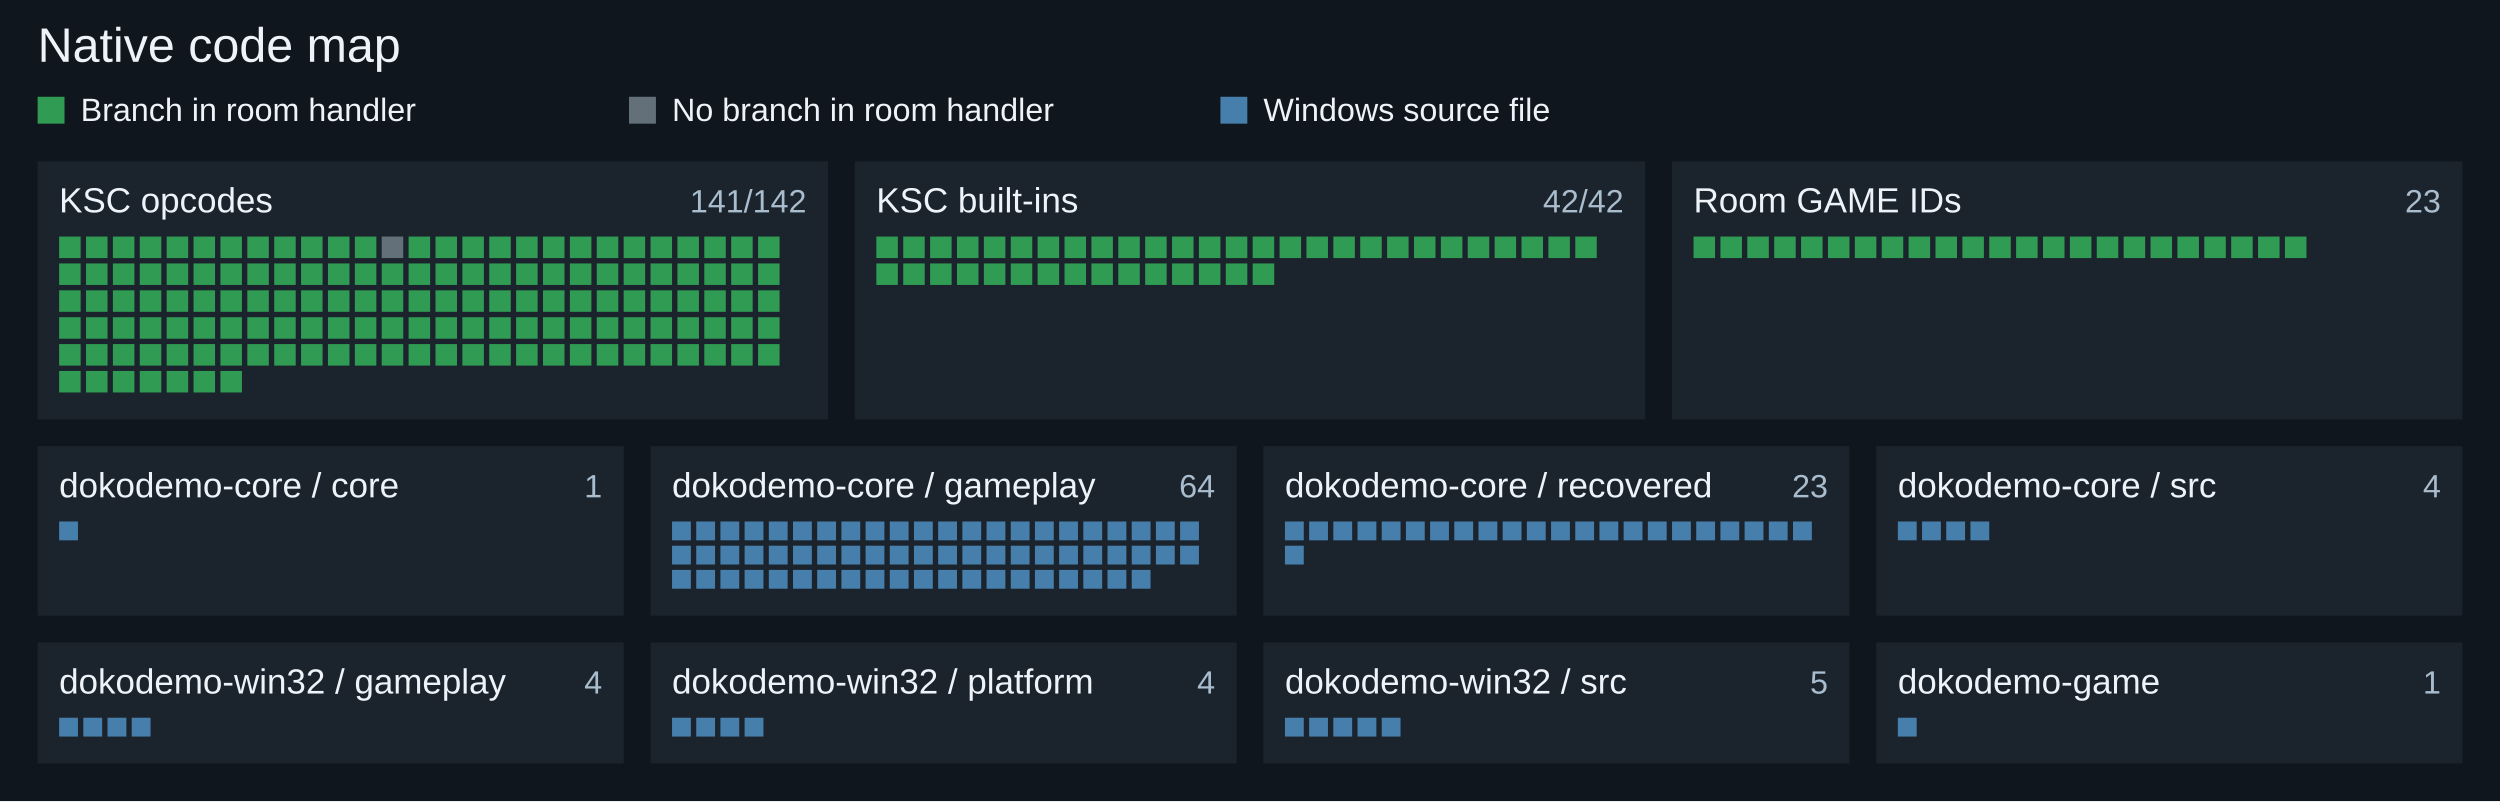
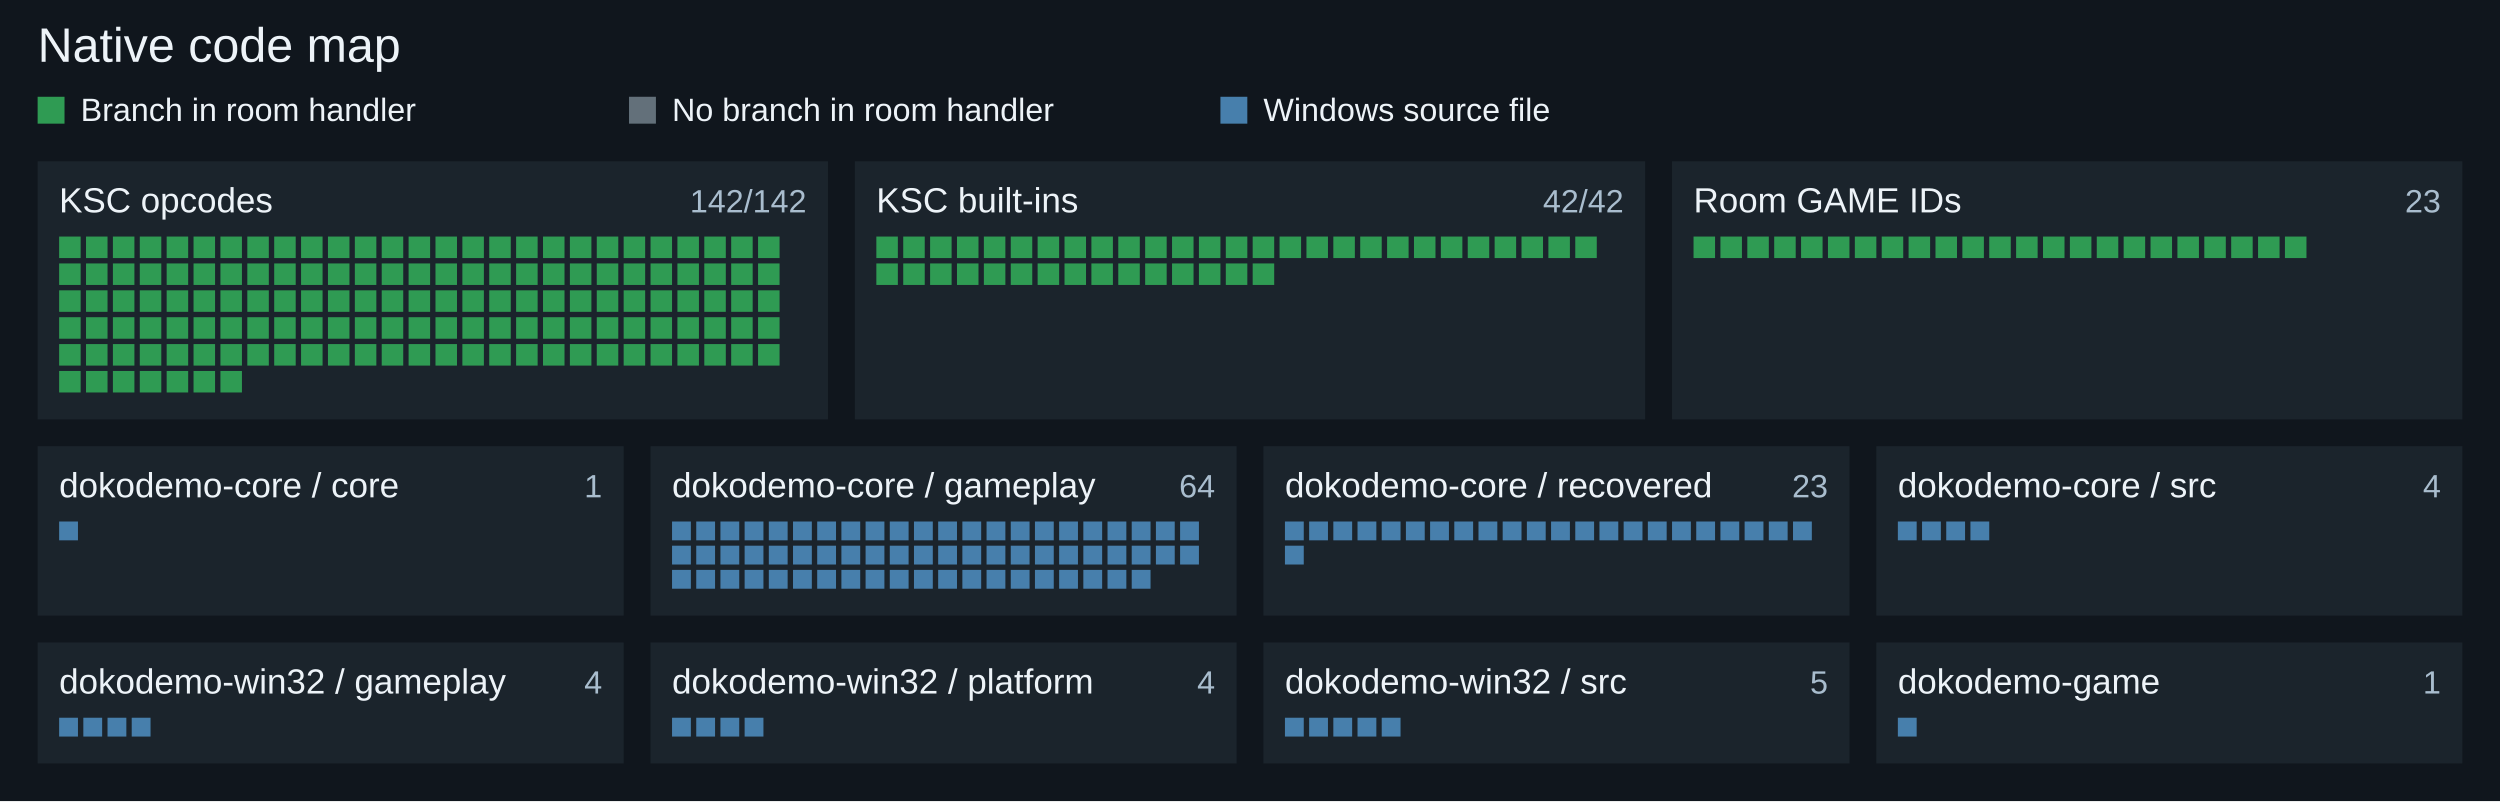
<svg xmlns="http://www.w3.org/2000/svg" width="930" height="298" viewBox="0 0 930 298" role="img" aria-label="Native code map. Each square represents a dispatch ID or Windows source file.">
  <rect x="0" y="0" width="930" height="298" fill="#10161d" />
  <g font-family="Segoe UI, Arial, sans-serif">
    <text x="14" y="23" font-size="18" fill="#edf3f8">Native code map</text>
    <rect x="14" y="36" width="10" height="10" fill="#2f9b53" />
    <text x="30" y="45" font-size="12" fill="#edf3f8">Branch in room handler</text>
    <rect x="234" y="36" width="10" height="10" fill="#63707a" />
    <text x="250" y="45" font-size="12" fill="#edf3f8">No branch in room handler</text>
    <rect x="454" y="36" width="10" height="10" fill="#477fac" />
    <text x="470" y="45" font-size="12" fill="#edf3f8">Windows source file</text>
    <rect x="14" y="60" width="294" height="96" fill="#1b242c" />
    <text x="22" y="79" font-size="13" fill="#edf3f8">KSC opcodes</text>
-     <text x="300" y="79" font-size="12" fill="#a9bdce" text-anchor="end">141/142</text>
+     <text x="300" y="79" font-size="12" fill="#a9bdce" text-anchor="end">142/142</text>
    <rect x="22" y="88" width="8" height="8" fill="#2f9b53" />
    <rect x="32" y="88" width="8" height="8" fill="#2f9b53" />
    <rect x="42" y="88" width="8" height="8" fill="#2f9b53" />
    <rect x="52" y="88" width="8" height="8" fill="#2f9b53" />
    <rect x="62" y="88" width="8" height="8" fill="#2f9b53" />
    <rect x="72" y="88" width="8" height="8" fill="#2f9b53" />
    <rect x="82" y="88" width="8" height="8" fill="#2f9b53" />
    <rect x="92" y="88" width="8" height="8" fill="#2f9b53" />
    <rect x="102" y="88" width="8" height="8" fill="#2f9b53" />
    <rect x="112" y="88" width="8" height="8" fill="#2f9b53" />
    <rect x="122" y="88" width="8" height="8" fill="#2f9b53" />
    <rect x="132" y="88" width="8" height="8" fill="#2f9b53" />
-     <rect x="142" y="88" width="8" height="8" fill="#63707a" />
+     <rect x="142" y="88" width="8" height="8" fill="#2f9b53" />
    <rect x="152" y="88" width="8" height="8" fill="#2f9b53" />
    <rect x="162" y="88" width="8" height="8" fill="#2f9b53" />
    <rect x="172" y="88" width="8" height="8" fill="#2f9b53" />
    <rect x="182" y="88" width="8" height="8" fill="#2f9b53" />
    <rect x="192" y="88" width="8" height="8" fill="#2f9b53" />
    <rect x="202" y="88" width="8" height="8" fill="#2f9b53" />
    <rect x="212" y="88" width="8" height="8" fill="#2f9b53" />
    <rect x="222" y="88" width="8" height="8" fill="#2f9b53" />
    <rect x="232" y="88" width="8" height="8" fill="#2f9b53" />
    <rect x="242" y="88" width="8" height="8" fill="#2f9b53" />
    <rect x="252" y="88" width="8" height="8" fill="#2f9b53" />
    <rect x="262" y="88" width="8" height="8" fill="#2f9b53" />
    <rect x="272" y="88" width="8" height="8" fill="#2f9b53" />
    <rect x="282" y="88" width="8" height="8" fill="#2f9b53" />
    <rect x="22" y="98" width="8" height="8" fill="#2f9b53" />
    <rect x="32" y="98" width="8" height="8" fill="#2f9b53" />
    <rect x="42" y="98" width="8" height="8" fill="#2f9b53" />
    <rect x="52" y="98" width="8" height="8" fill="#2f9b53" />
    <rect x="62" y="98" width="8" height="8" fill="#2f9b53" />
    <rect x="72" y="98" width="8" height="8" fill="#2f9b53" />
    <rect x="82" y="98" width="8" height="8" fill="#2f9b53" />
    <rect x="92" y="98" width="8" height="8" fill="#2f9b53" />
    <rect x="102" y="98" width="8" height="8" fill="#2f9b53" />
    <rect x="112" y="98" width="8" height="8" fill="#2f9b53" />
    <rect x="122" y="98" width="8" height="8" fill="#2f9b53" />
    <rect x="132" y="98" width="8" height="8" fill="#2f9b53" />
    <rect x="142" y="98" width="8" height="8" fill="#2f9b53" />
    <rect x="152" y="98" width="8" height="8" fill="#2f9b53" />
    <rect x="162" y="98" width="8" height="8" fill="#2f9b53" />
    <rect x="172" y="98" width="8" height="8" fill="#2f9b53" />
    <rect x="182" y="98" width="8" height="8" fill="#2f9b53" />
    <rect x="192" y="98" width="8" height="8" fill="#2f9b53" />
    <rect x="202" y="98" width="8" height="8" fill="#2f9b53" />
    <rect x="212" y="98" width="8" height="8" fill="#2f9b53" />
    <rect x="222" y="98" width="8" height="8" fill="#2f9b53" />
    <rect x="232" y="98" width="8" height="8" fill="#2f9b53" />
    <rect x="242" y="98" width="8" height="8" fill="#2f9b53" />
    <rect x="252" y="98" width="8" height="8" fill="#2f9b53" />
    <rect x="262" y="98" width="8" height="8" fill="#2f9b53" />
    <rect x="272" y="98" width="8" height="8" fill="#2f9b53" />
    <rect x="282" y="98" width="8" height="8" fill="#2f9b53" />
    <rect x="22" y="108" width="8" height="8" fill="#2f9b53" />
    <rect x="32" y="108" width="8" height="8" fill="#2f9b53" />
    <rect x="42" y="108" width="8" height="8" fill="#2f9b53" />
    <rect x="52" y="108" width="8" height="8" fill="#2f9b53" />
    <rect x="62" y="108" width="8" height="8" fill="#2f9b53" />
    <rect x="72" y="108" width="8" height="8" fill="#2f9b53" />
    <rect x="82" y="108" width="8" height="8" fill="#2f9b53" />
    <rect x="92" y="108" width="8" height="8" fill="#2f9b53" />
    <rect x="102" y="108" width="8" height="8" fill="#2f9b53" />
    <rect x="112" y="108" width="8" height="8" fill="#2f9b53" />
    <rect x="122" y="108" width="8" height="8" fill="#2f9b53" />
    <rect x="132" y="108" width="8" height="8" fill="#2f9b53" />
    <rect x="142" y="108" width="8" height="8" fill="#2f9b53" />
    <rect x="152" y="108" width="8" height="8" fill="#2f9b53" />
    <rect x="162" y="108" width="8" height="8" fill="#2f9b53" />
    <rect x="172" y="108" width="8" height="8" fill="#2f9b53" />
    <rect x="182" y="108" width="8" height="8" fill="#2f9b53" />
    <rect x="192" y="108" width="8" height="8" fill="#2f9b53" />
    <rect x="202" y="108" width="8" height="8" fill="#2f9b53" />
    <rect x="212" y="108" width="8" height="8" fill="#2f9b53" />
    <rect x="222" y="108" width="8" height="8" fill="#2f9b53" />
    <rect x="232" y="108" width="8" height="8" fill="#2f9b53" />
    <rect x="242" y="108" width="8" height="8" fill="#2f9b53" />
    <rect x="252" y="108" width="8" height="8" fill="#2f9b53" />
    <rect x="262" y="108" width="8" height="8" fill="#2f9b53" />
    <rect x="272" y="108" width="8" height="8" fill="#2f9b53" />
    <rect x="282" y="108" width="8" height="8" fill="#2f9b53" />
    <rect x="22" y="118" width="8" height="8" fill="#2f9b53" />
    <rect x="32" y="118" width="8" height="8" fill="#2f9b53" />
    <rect x="42" y="118" width="8" height="8" fill="#2f9b53" />
    <rect x="52" y="118" width="8" height="8" fill="#2f9b53" />
    <rect x="62" y="118" width="8" height="8" fill="#2f9b53" />
    <rect x="72" y="118" width="8" height="8" fill="#2f9b53" />
    <rect x="82" y="118" width="8" height="8" fill="#2f9b53" />
    <rect x="92" y="118" width="8" height="8" fill="#2f9b53" />
    <rect x="102" y="118" width="8" height="8" fill="#2f9b53" />
    <rect x="112" y="118" width="8" height="8" fill="#2f9b53" />
    <rect x="122" y="118" width="8" height="8" fill="#2f9b53" />
    <rect x="132" y="118" width="8" height="8" fill="#2f9b53" />
    <rect x="142" y="118" width="8" height="8" fill="#2f9b53" />
    <rect x="152" y="118" width="8" height="8" fill="#2f9b53" />
    <rect x="162" y="118" width="8" height="8" fill="#2f9b53" />
    <rect x="172" y="118" width="8" height="8" fill="#2f9b53" />
    <rect x="182" y="118" width="8" height="8" fill="#2f9b53" />
    <rect x="192" y="118" width="8" height="8" fill="#2f9b53" />
    <rect x="202" y="118" width="8" height="8" fill="#2f9b53" />
    <rect x="212" y="118" width="8" height="8" fill="#2f9b53" />
    <rect x="222" y="118" width="8" height="8" fill="#2f9b53" />
    <rect x="232" y="118" width="8" height="8" fill="#2f9b53" />
    <rect x="242" y="118" width="8" height="8" fill="#2f9b53" />
    <rect x="252" y="118" width="8" height="8" fill="#2f9b53" />
    <rect x="262" y="118" width="8" height="8" fill="#2f9b53" />
    <rect x="272" y="118" width="8" height="8" fill="#2f9b53" />
    <rect x="282" y="118" width="8" height="8" fill="#2f9b53" />
    <rect x="22" y="128" width="8" height="8" fill="#2f9b53" />
    <rect x="32" y="128" width="8" height="8" fill="#2f9b53" />
    <rect x="42" y="128" width="8" height="8" fill="#2f9b53" />
    <rect x="52" y="128" width="8" height="8" fill="#2f9b53" />
    <rect x="62" y="128" width="8" height="8" fill="#2f9b53" />
    <rect x="72" y="128" width="8" height="8" fill="#2f9b53" />
    <rect x="82" y="128" width="8" height="8" fill="#2f9b53" />
    <rect x="92" y="128" width="8" height="8" fill="#2f9b53" />
    <rect x="102" y="128" width="8" height="8" fill="#2f9b53" />
    <rect x="112" y="128" width="8" height="8" fill="#2f9b53" />
    <rect x="122" y="128" width="8" height="8" fill="#2f9b53" />
    <rect x="132" y="128" width="8" height="8" fill="#2f9b53" />
    <rect x="142" y="128" width="8" height="8" fill="#2f9b53" />
    <rect x="152" y="128" width="8" height="8" fill="#2f9b53" />
    <rect x="162" y="128" width="8" height="8" fill="#2f9b53" />
    <rect x="172" y="128" width="8" height="8" fill="#2f9b53" />
    <rect x="182" y="128" width="8" height="8" fill="#2f9b53" />
    <rect x="192" y="128" width="8" height="8" fill="#2f9b53" />
    <rect x="202" y="128" width="8" height="8" fill="#2f9b53" />
    <rect x="212" y="128" width="8" height="8" fill="#2f9b53" />
    <rect x="222" y="128" width="8" height="8" fill="#2f9b53" />
    <rect x="232" y="128" width="8" height="8" fill="#2f9b53" />
    <rect x="242" y="128" width="8" height="8" fill="#2f9b53" />
    <rect x="252" y="128" width="8" height="8" fill="#2f9b53" />
    <rect x="262" y="128" width="8" height="8" fill="#2f9b53" />
    <rect x="272" y="128" width="8" height="8" fill="#2f9b53" />
    <rect x="282" y="128" width="8" height="8" fill="#2f9b53" />
    <rect x="22" y="138" width="8" height="8" fill="#2f9b53" />
    <rect x="32" y="138" width="8" height="8" fill="#2f9b53" />
    <rect x="42" y="138" width="8" height="8" fill="#2f9b53" />
    <rect x="52" y="138" width="8" height="8" fill="#2f9b53" />
    <rect x="62" y="138" width="8" height="8" fill="#2f9b53" />
    <rect x="72" y="138" width="8" height="8" fill="#2f9b53" />
    <rect x="82" y="138" width="8" height="8" fill="#2f9b53" />
    <rect x="318" y="60" width="294" height="96" fill="#1b242c" />
    <text x="326" y="79" font-size="13" fill="#edf3f8">KSC built-ins</text>
    <text x="604" y="79" font-size="12" fill="#a9bdce" text-anchor="end">42/42</text>
    <rect x="326" y="88" width="8" height="8" fill="#2f9b53" />
    <rect x="336" y="88" width="8" height="8" fill="#2f9b53" />
    <rect x="346" y="88" width="8" height="8" fill="#2f9b53" />
    <rect x="356" y="88" width="8" height="8" fill="#2f9b53" />
    <rect x="366" y="88" width="8" height="8" fill="#2f9b53" />
    <rect x="376" y="88" width="8" height="8" fill="#2f9b53" />
    <rect x="386" y="88" width="8" height="8" fill="#2f9b53" />
    <rect x="396" y="88" width="8" height="8" fill="#2f9b53" />
    <rect x="406" y="88" width="8" height="8" fill="#2f9b53" />
    <rect x="416" y="88" width="8" height="8" fill="#2f9b53" />
    <rect x="426" y="88" width="8" height="8" fill="#2f9b53" />
    <rect x="436" y="88" width="8" height="8" fill="#2f9b53" />
    <rect x="446" y="88" width="8" height="8" fill="#2f9b53" />
    <rect x="456" y="88" width="8" height="8" fill="#2f9b53" />
    <rect x="466" y="88" width="8" height="8" fill="#2f9b53" />
    <rect x="476" y="88" width="8" height="8" fill="#2f9b53" />
    <rect x="486" y="88" width="8" height="8" fill="#2f9b53" />
    <rect x="496" y="88" width="8" height="8" fill="#2f9b53" />
    <rect x="506" y="88" width="8" height="8" fill="#2f9b53" />
    <rect x="516" y="88" width="8" height="8" fill="#2f9b53" />
    <rect x="526" y="88" width="8" height="8" fill="#2f9b53" />
    <rect x="536" y="88" width="8" height="8" fill="#2f9b53" />
    <rect x="546" y="88" width="8" height="8" fill="#2f9b53" />
    <rect x="556" y="88" width="8" height="8" fill="#2f9b53" />
    <rect x="566" y="88" width="8" height="8" fill="#2f9b53" />
    <rect x="576" y="88" width="8" height="8" fill="#2f9b53" />
    <rect x="586" y="88" width="8" height="8" fill="#2f9b53" />
    <rect x="326" y="98" width="8" height="8" fill="#2f9b53" />
    <rect x="336" y="98" width="8" height="8" fill="#2f9b53" />
    <rect x="346" y="98" width="8" height="8" fill="#2f9b53" />
    <rect x="356" y="98" width="8" height="8" fill="#2f9b53" />
    <rect x="366" y="98" width="8" height="8" fill="#2f9b53" />
    <rect x="376" y="98" width="8" height="8" fill="#2f9b53" />
    <rect x="386" y="98" width="8" height="8" fill="#2f9b53" />
    <rect x="396" y="98" width="8" height="8" fill="#2f9b53" />
    <rect x="406" y="98" width="8" height="8" fill="#2f9b53" />
    <rect x="416" y="98" width="8" height="8" fill="#2f9b53" />
    <rect x="426" y="98" width="8" height="8" fill="#2f9b53" />
    <rect x="436" y="98" width="8" height="8" fill="#2f9b53" />
    <rect x="446" y="98" width="8" height="8" fill="#2f9b53" />
    <rect x="456" y="98" width="8" height="8" fill="#2f9b53" />
    <rect x="466" y="98" width="8" height="8" fill="#2f9b53" />
    <rect x="622" y="60" width="294" height="96" fill="#1b242c" />
    <text x="630" y="79" font-size="13" fill="#edf3f8">Room GAME IDs</text>
    <text x="908" y="79" font-size="12" fill="#a9bdce" text-anchor="end">23</text>
    <rect x="630" y="88" width="8" height="8" fill="#2f9b53" />
    <rect x="640" y="88" width="8" height="8" fill="#2f9b53" />
    <rect x="650" y="88" width="8" height="8" fill="#2f9b53" />
    <rect x="660" y="88" width="8" height="8" fill="#2f9b53" />
    <rect x="670" y="88" width="8" height="8" fill="#2f9b53" />
    <rect x="680" y="88" width="8" height="8" fill="#2f9b53" />
    <rect x="690" y="88" width="8" height="8" fill="#2f9b53" />
    <rect x="700" y="88" width="8" height="8" fill="#2f9b53" />
    <rect x="710" y="88" width="8" height="8" fill="#2f9b53" />
    <rect x="720" y="88" width="8" height="8" fill="#2f9b53" />
    <rect x="730" y="88" width="8" height="8" fill="#2f9b53" />
    <rect x="740" y="88" width="8" height="8" fill="#2f9b53" />
    <rect x="750" y="88" width="8" height="8" fill="#2f9b53" />
    <rect x="760" y="88" width="8" height="8" fill="#2f9b53" />
    <rect x="770" y="88" width="8" height="8" fill="#2f9b53" />
    <rect x="780" y="88" width="8" height="8" fill="#2f9b53" />
    <rect x="790" y="88" width="8" height="8" fill="#2f9b53" />
    <rect x="800" y="88" width="8" height="8" fill="#2f9b53" />
    <rect x="810" y="88" width="8" height="8" fill="#2f9b53" />
    <rect x="820" y="88" width="8" height="8" fill="#2f9b53" />
    <rect x="830" y="88" width="8" height="8" fill="#2f9b53" />
    <rect x="840" y="88" width="8" height="8" fill="#2f9b53" />
    <rect x="850" y="88" width="8" height="8" fill="#2f9b53" />
    <rect x="14" y="166" width="218" height="63" fill="#1b242c" />
    <text x="22" y="185" font-size="13" fill="#edf3f8">dokodemo-core / core</text>
    <text x="224" y="185" font-size="12" fill="#a9bdce" text-anchor="end">1</text>
    <rect x="22" y="194" width="7" height="7" fill="#477fac" />
    <rect x="242" y="166" width="218" height="63" fill="#1b242c" />
    <text x="250" y="185" font-size="13" fill="#edf3f8">dokodemo-core / gameplay</text>
    <text x="452" y="185" font-size="12" fill="#a9bdce" text-anchor="end">64</text>
    <rect x="250" y="194" width="7" height="7" fill="#477fac" />
    <rect x="259" y="194" width="7" height="7" fill="#477fac" />
    <rect x="268" y="194" width="7" height="7" fill="#477fac" />
    <rect x="277" y="194" width="7" height="7" fill="#477fac" />
    <rect x="286" y="194" width="7" height="7" fill="#477fac" />
    <rect x="295" y="194" width="7" height="7" fill="#477fac" />
    <rect x="304" y="194" width="7" height="7" fill="#477fac" />
    <rect x="313" y="194" width="7" height="7" fill="#477fac" />
    <rect x="322" y="194" width="7" height="7" fill="#477fac" />
    <rect x="331" y="194" width="7" height="7" fill="#477fac" />
    <rect x="340" y="194" width="7" height="7" fill="#477fac" />
    <rect x="349" y="194" width="7" height="7" fill="#477fac" />
    <rect x="358" y="194" width="7" height="7" fill="#477fac" />
    <rect x="367" y="194" width="7" height="7" fill="#477fac" />
    <rect x="376" y="194" width="7" height="7" fill="#477fac" />
    <rect x="385" y="194" width="7" height="7" fill="#477fac" />
    <rect x="394" y="194" width="7" height="7" fill="#477fac" />
    <rect x="403" y="194" width="7" height="7" fill="#477fac" />
    <rect x="412" y="194" width="7" height="7" fill="#477fac" />
    <rect x="421" y="194" width="7" height="7" fill="#477fac" />
    <rect x="430" y="194" width="7" height="7" fill="#477fac" />
    <rect x="439" y="194" width="7" height="7" fill="#477fac" />
    <rect x="250" y="203" width="7" height="7" fill="#477fac" />
    <rect x="259" y="203" width="7" height="7" fill="#477fac" />
    <rect x="268" y="203" width="7" height="7" fill="#477fac" />
    <rect x="277" y="203" width="7" height="7" fill="#477fac" />
    <rect x="286" y="203" width="7" height="7" fill="#477fac" />
    <rect x="295" y="203" width="7" height="7" fill="#477fac" />
    <rect x="304" y="203" width="7" height="7" fill="#477fac" />
    <rect x="313" y="203" width="7" height="7" fill="#477fac" />
    <rect x="322" y="203" width="7" height="7" fill="#477fac" />
    <rect x="331" y="203" width="7" height="7" fill="#477fac" />
    <rect x="340" y="203" width="7" height="7" fill="#477fac" />
    <rect x="349" y="203" width="7" height="7" fill="#477fac" />
    <rect x="358" y="203" width="7" height="7" fill="#477fac" />
    <rect x="367" y="203" width="7" height="7" fill="#477fac" />
    <rect x="376" y="203" width="7" height="7" fill="#477fac" />
    <rect x="385" y="203" width="7" height="7" fill="#477fac" />
    <rect x="394" y="203" width="7" height="7" fill="#477fac" />
    <rect x="403" y="203" width="7" height="7" fill="#477fac" />
    <rect x="412" y="203" width="7" height="7" fill="#477fac" />
    <rect x="421" y="203" width="7" height="7" fill="#477fac" />
    <rect x="430" y="203" width="7" height="7" fill="#477fac" />
    <rect x="439" y="203" width="7" height="7" fill="#477fac" />
    <rect x="250" y="212" width="7" height="7" fill="#477fac" />
    <rect x="259" y="212" width="7" height="7" fill="#477fac" />
    <rect x="268" y="212" width="7" height="7" fill="#477fac" />
    <rect x="277" y="212" width="7" height="7" fill="#477fac" />
    <rect x="286" y="212" width="7" height="7" fill="#477fac" />
    <rect x="295" y="212" width="7" height="7" fill="#477fac" />
    <rect x="304" y="212" width="7" height="7" fill="#477fac" />
    <rect x="313" y="212" width="7" height="7" fill="#477fac" />
    <rect x="322" y="212" width="7" height="7" fill="#477fac" />
    <rect x="331" y="212" width="7" height="7" fill="#477fac" />
    <rect x="340" y="212" width="7" height="7" fill="#477fac" />
    <rect x="349" y="212" width="7" height="7" fill="#477fac" />
    <rect x="358" y="212" width="7" height="7" fill="#477fac" />
    <rect x="367" y="212" width="7" height="7" fill="#477fac" />
    <rect x="376" y="212" width="7" height="7" fill="#477fac" />
    <rect x="385" y="212" width="7" height="7" fill="#477fac" />
    <rect x="394" y="212" width="7" height="7" fill="#477fac" />
    <rect x="403" y="212" width="7" height="7" fill="#477fac" />
    <rect x="412" y="212" width="7" height="7" fill="#477fac" />
    <rect x="421" y="212" width="7" height="7" fill="#477fac" />
    <rect x="470" y="166" width="218" height="63" fill="#1b242c" />
    <text x="478" y="185" font-size="13" fill="#edf3f8">dokodemo-core / recovered</text>
    <text x="680" y="185" font-size="12" fill="#a9bdce" text-anchor="end">23</text>
    <rect x="478" y="194" width="7" height="7" fill="#477fac" />
    <rect x="487" y="194" width="7" height="7" fill="#477fac" />
    <rect x="496" y="194" width="7" height="7" fill="#477fac" />
    <rect x="505" y="194" width="7" height="7" fill="#477fac" />
    <rect x="514" y="194" width="7" height="7" fill="#477fac" />
    <rect x="523" y="194" width="7" height="7" fill="#477fac" />
    <rect x="532" y="194" width="7" height="7" fill="#477fac" />
    <rect x="541" y="194" width="7" height="7" fill="#477fac" />
    <rect x="550" y="194" width="7" height="7" fill="#477fac" />
    <rect x="559" y="194" width="7" height="7" fill="#477fac" />
    <rect x="568" y="194" width="7" height="7" fill="#477fac" />
    <rect x="577" y="194" width="7" height="7" fill="#477fac" />
    <rect x="586" y="194" width="7" height="7" fill="#477fac" />
    <rect x="595" y="194" width="7" height="7" fill="#477fac" />
    <rect x="604" y="194" width="7" height="7" fill="#477fac" />
    <rect x="613" y="194" width="7" height="7" fill="#477fac" />
    <rect x="622" y="194" width="7" height="7" fill="#477fac" />
    <rect x="631" y="194" width="7" height="7" fill="#477fac" />
    <rect x="640" y="194" width="7" height="7" fill="#477fac" />
    <rect x="649" y="194" width="7" height="7" fill="#477fac" />
    <rect x="658" y="194" width="7" height="7" fill="#477fac" />
    <rect x="667" y="194" width="7" height="7" fill="#477fac" />
    <rect x="478" y="203" width="7" height="7" fill="#477fac" />
    <rect x="698" y="166" width="218" height="63" fill="#1b242c" />
    <text x="706" y="185" font-size="13" fill="#edf3f8">dokodemo-core / src</text>
    <text x="908" y="185" font-size="12" fill="#a9bdce" text-anchor="end">4</text>
    <rect x="706" y="194" width="7" height="7" fill="#477fac" />
    <rect x="715" y="194" width="7" height="7" fill="#477fac" />
    <rect x="724" y="194" width="7" height="7" fill="#477fac" />
    <rect x="733" y="194" width="7" height="7" fill="#477fac" />
    <rect x="14" y="239" width="218" height="45" fill="#1b242c" />
    <text x="22" y="258" font-size="13" fill="#edf3f8">dokodemo-win32 / gameplay</text>
    <text x="224" y="258" font-size="12" fill="#a9bdce" text-anchor="end">4</text>
    <rect x="22" y="267" width="7" height="7" fill="#477fac" />
    <rect x="31" y="267" width="7" height="7" fill="#477fac" />
    <rect x="40" y="267" width="7" height="7" fill="#477fac" />
    <rect x="49" y="267" width="7" height="7" fill="#477fac" />
    <rect x="242" y="239" width="218" height="45" fill="#1b242c" />
    <text x="250" y="258" font-size="13" fill="#edf3f8">dokodemo-win32 / platform</text>
    <text x="452" y="258" font-size="12" fill="#a9bdce" text-anchor="end">4</text>
    <rect x="250" y="267" width="7" height="7" fill="#477fac" />
    <rect x="259" y="267" width="7" height="7" fill="#477fac" />
    <rect x="268" y="267" width="7" height="7" fill="#477fac" />
    <rect x="277" y="267" width="7" height="7" fill="#477fac" />
    <rect x="470" y="239" width="218" height="45" fill="#1b242c" />
    <text x="478" y="258" font-size="13" fill="#edf3f8">dokodemo-win32 / src</text>
    <text x="680" y="258" font-size="12" fill="#a9bdce" text-anchor="end">5</text>
    <rect x="478" y="267" width="7" height="7" fill="#477fac" />
    <rect x="487" y="267" width="7" height="7" fill="#477fac" />
    <rect x="496" y="267" width="7" height="7" fill="#477fac" />
    <rect x="505" y="267" width="7" height="7" fill="#477fac" />
    <rect x="514" y="267" width="7" height="7" fill="#477fac" />
    <rect x="698" y="239" width="218" height="45" fill="#1b242c" />
    <text x="706" y="258" font-size="13" fill="#edf3f8">dokodemo-game</text>
    <text x="908" y="258" font-size="12" fill="#a9bdce" text-anchor="end">1</text>
    <rect x="706" y="267" width="7" height="7" fill="#477fac" />
  </g>
</svg>
